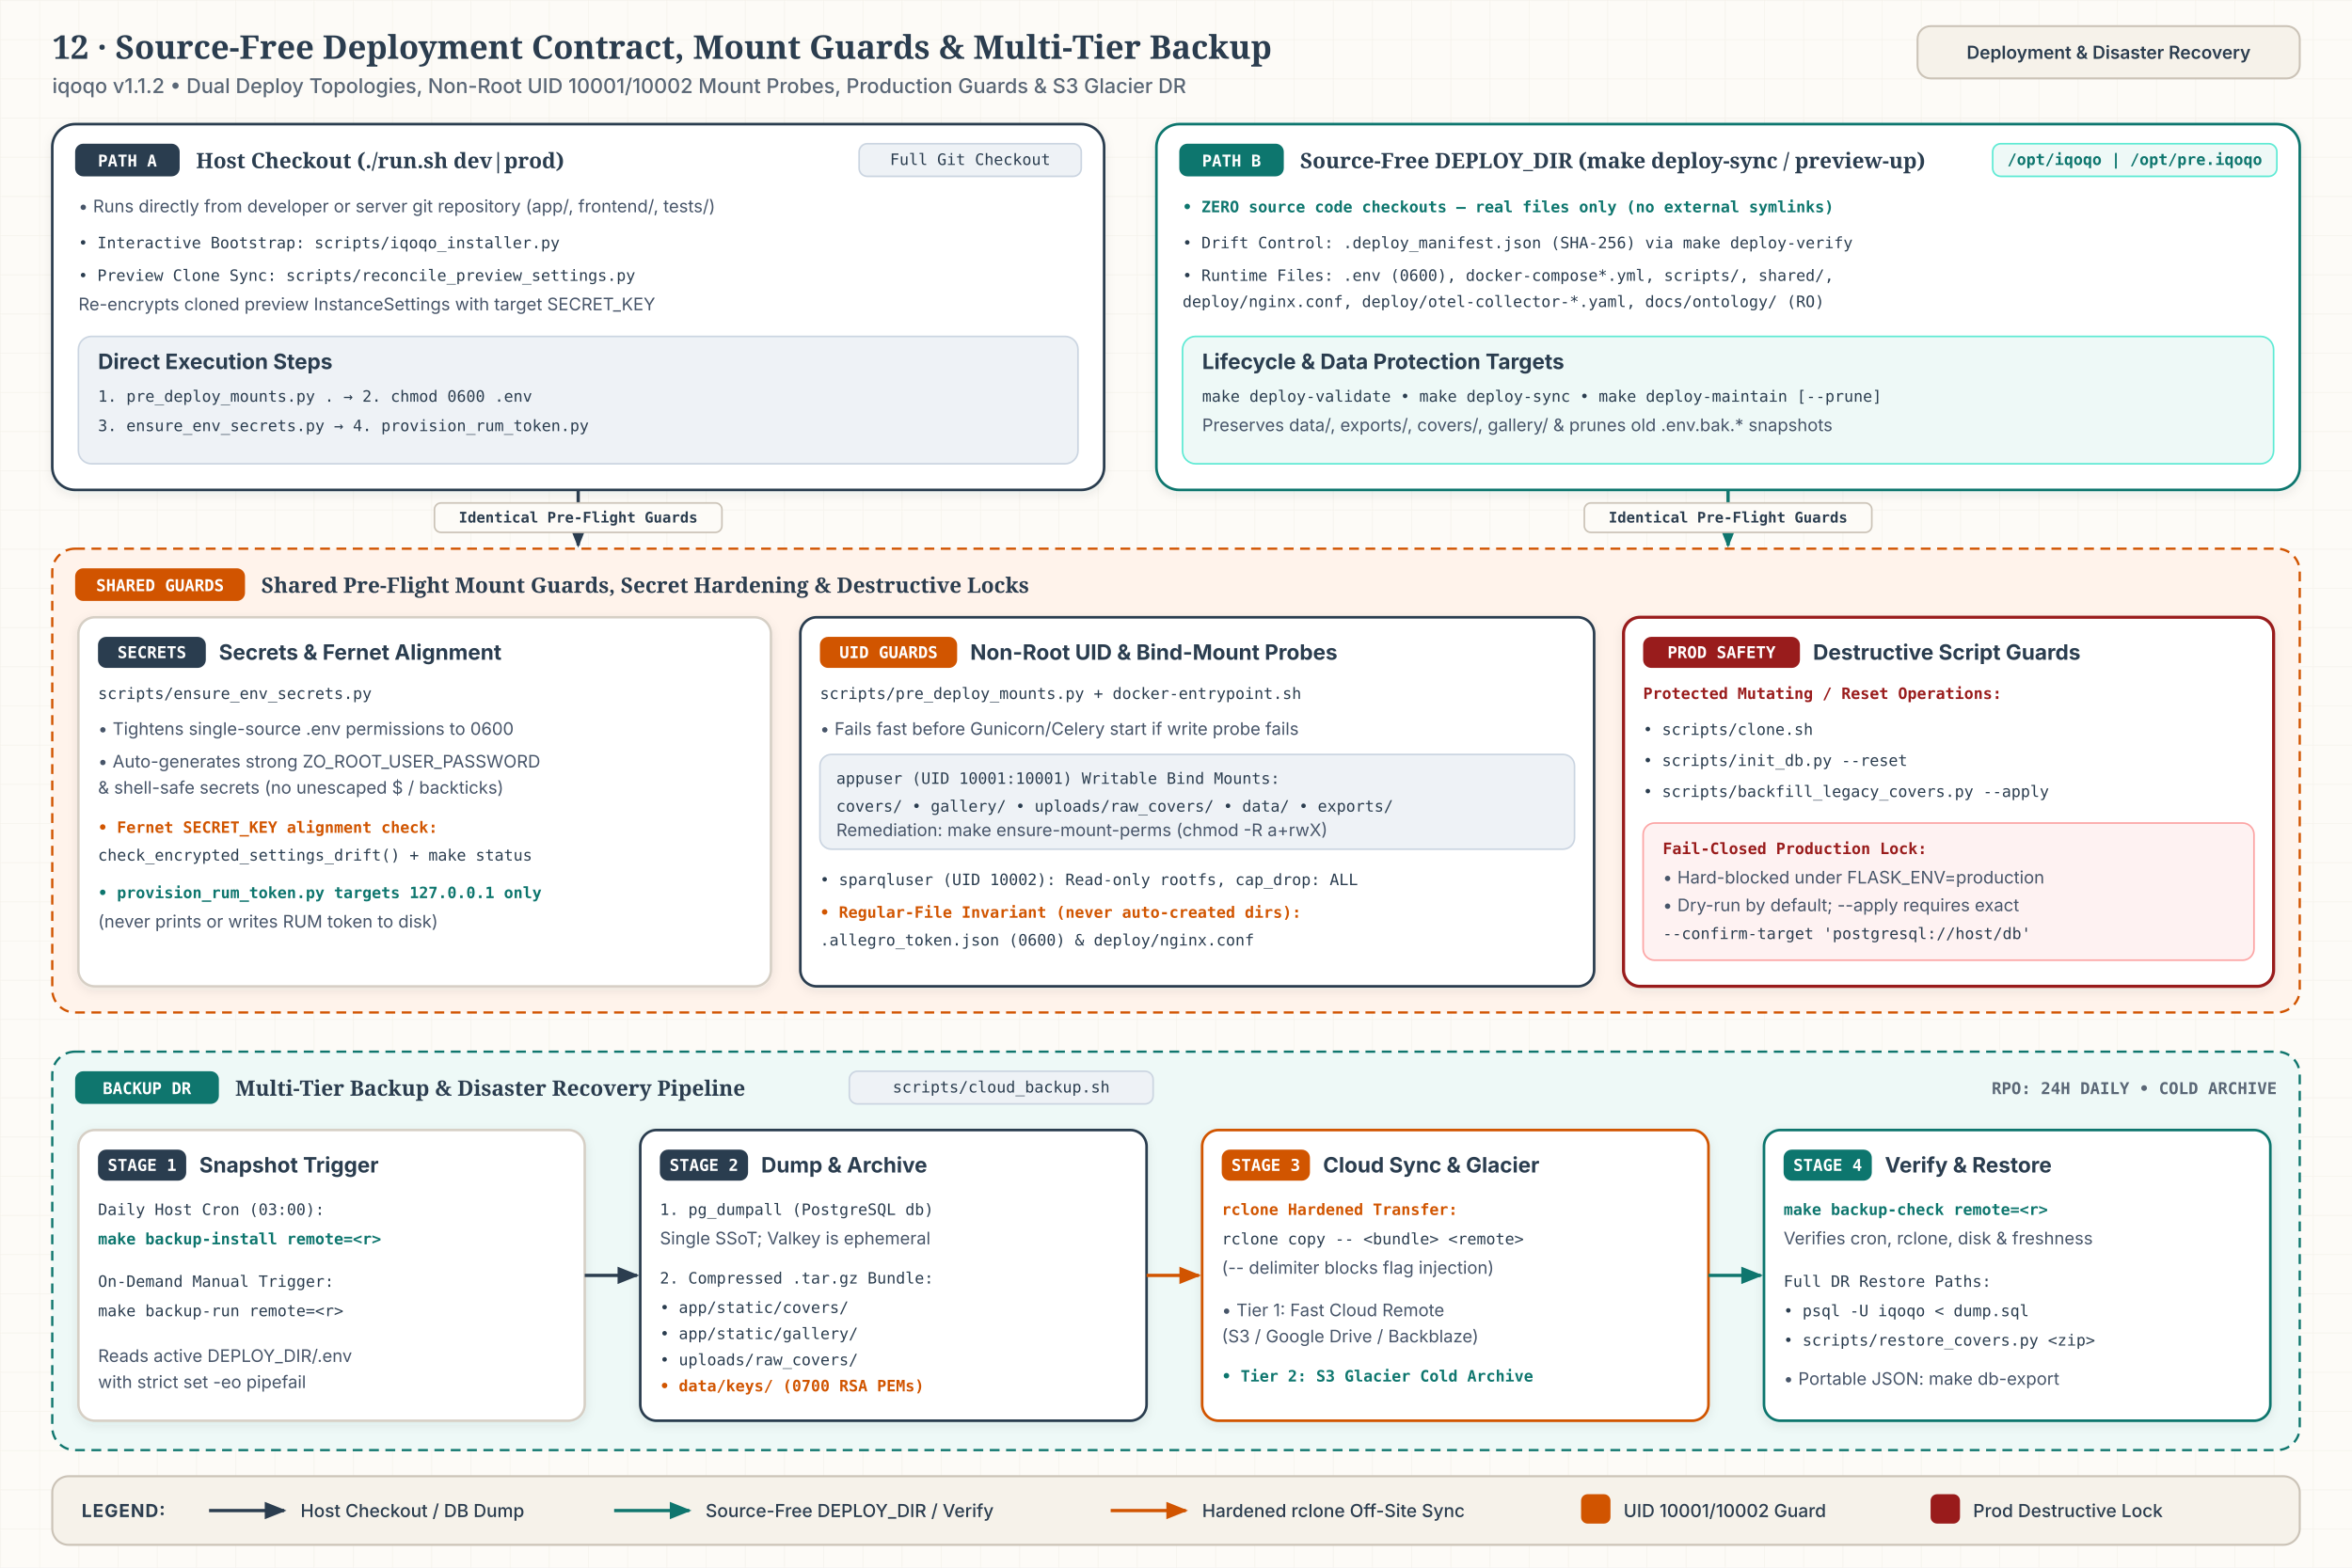
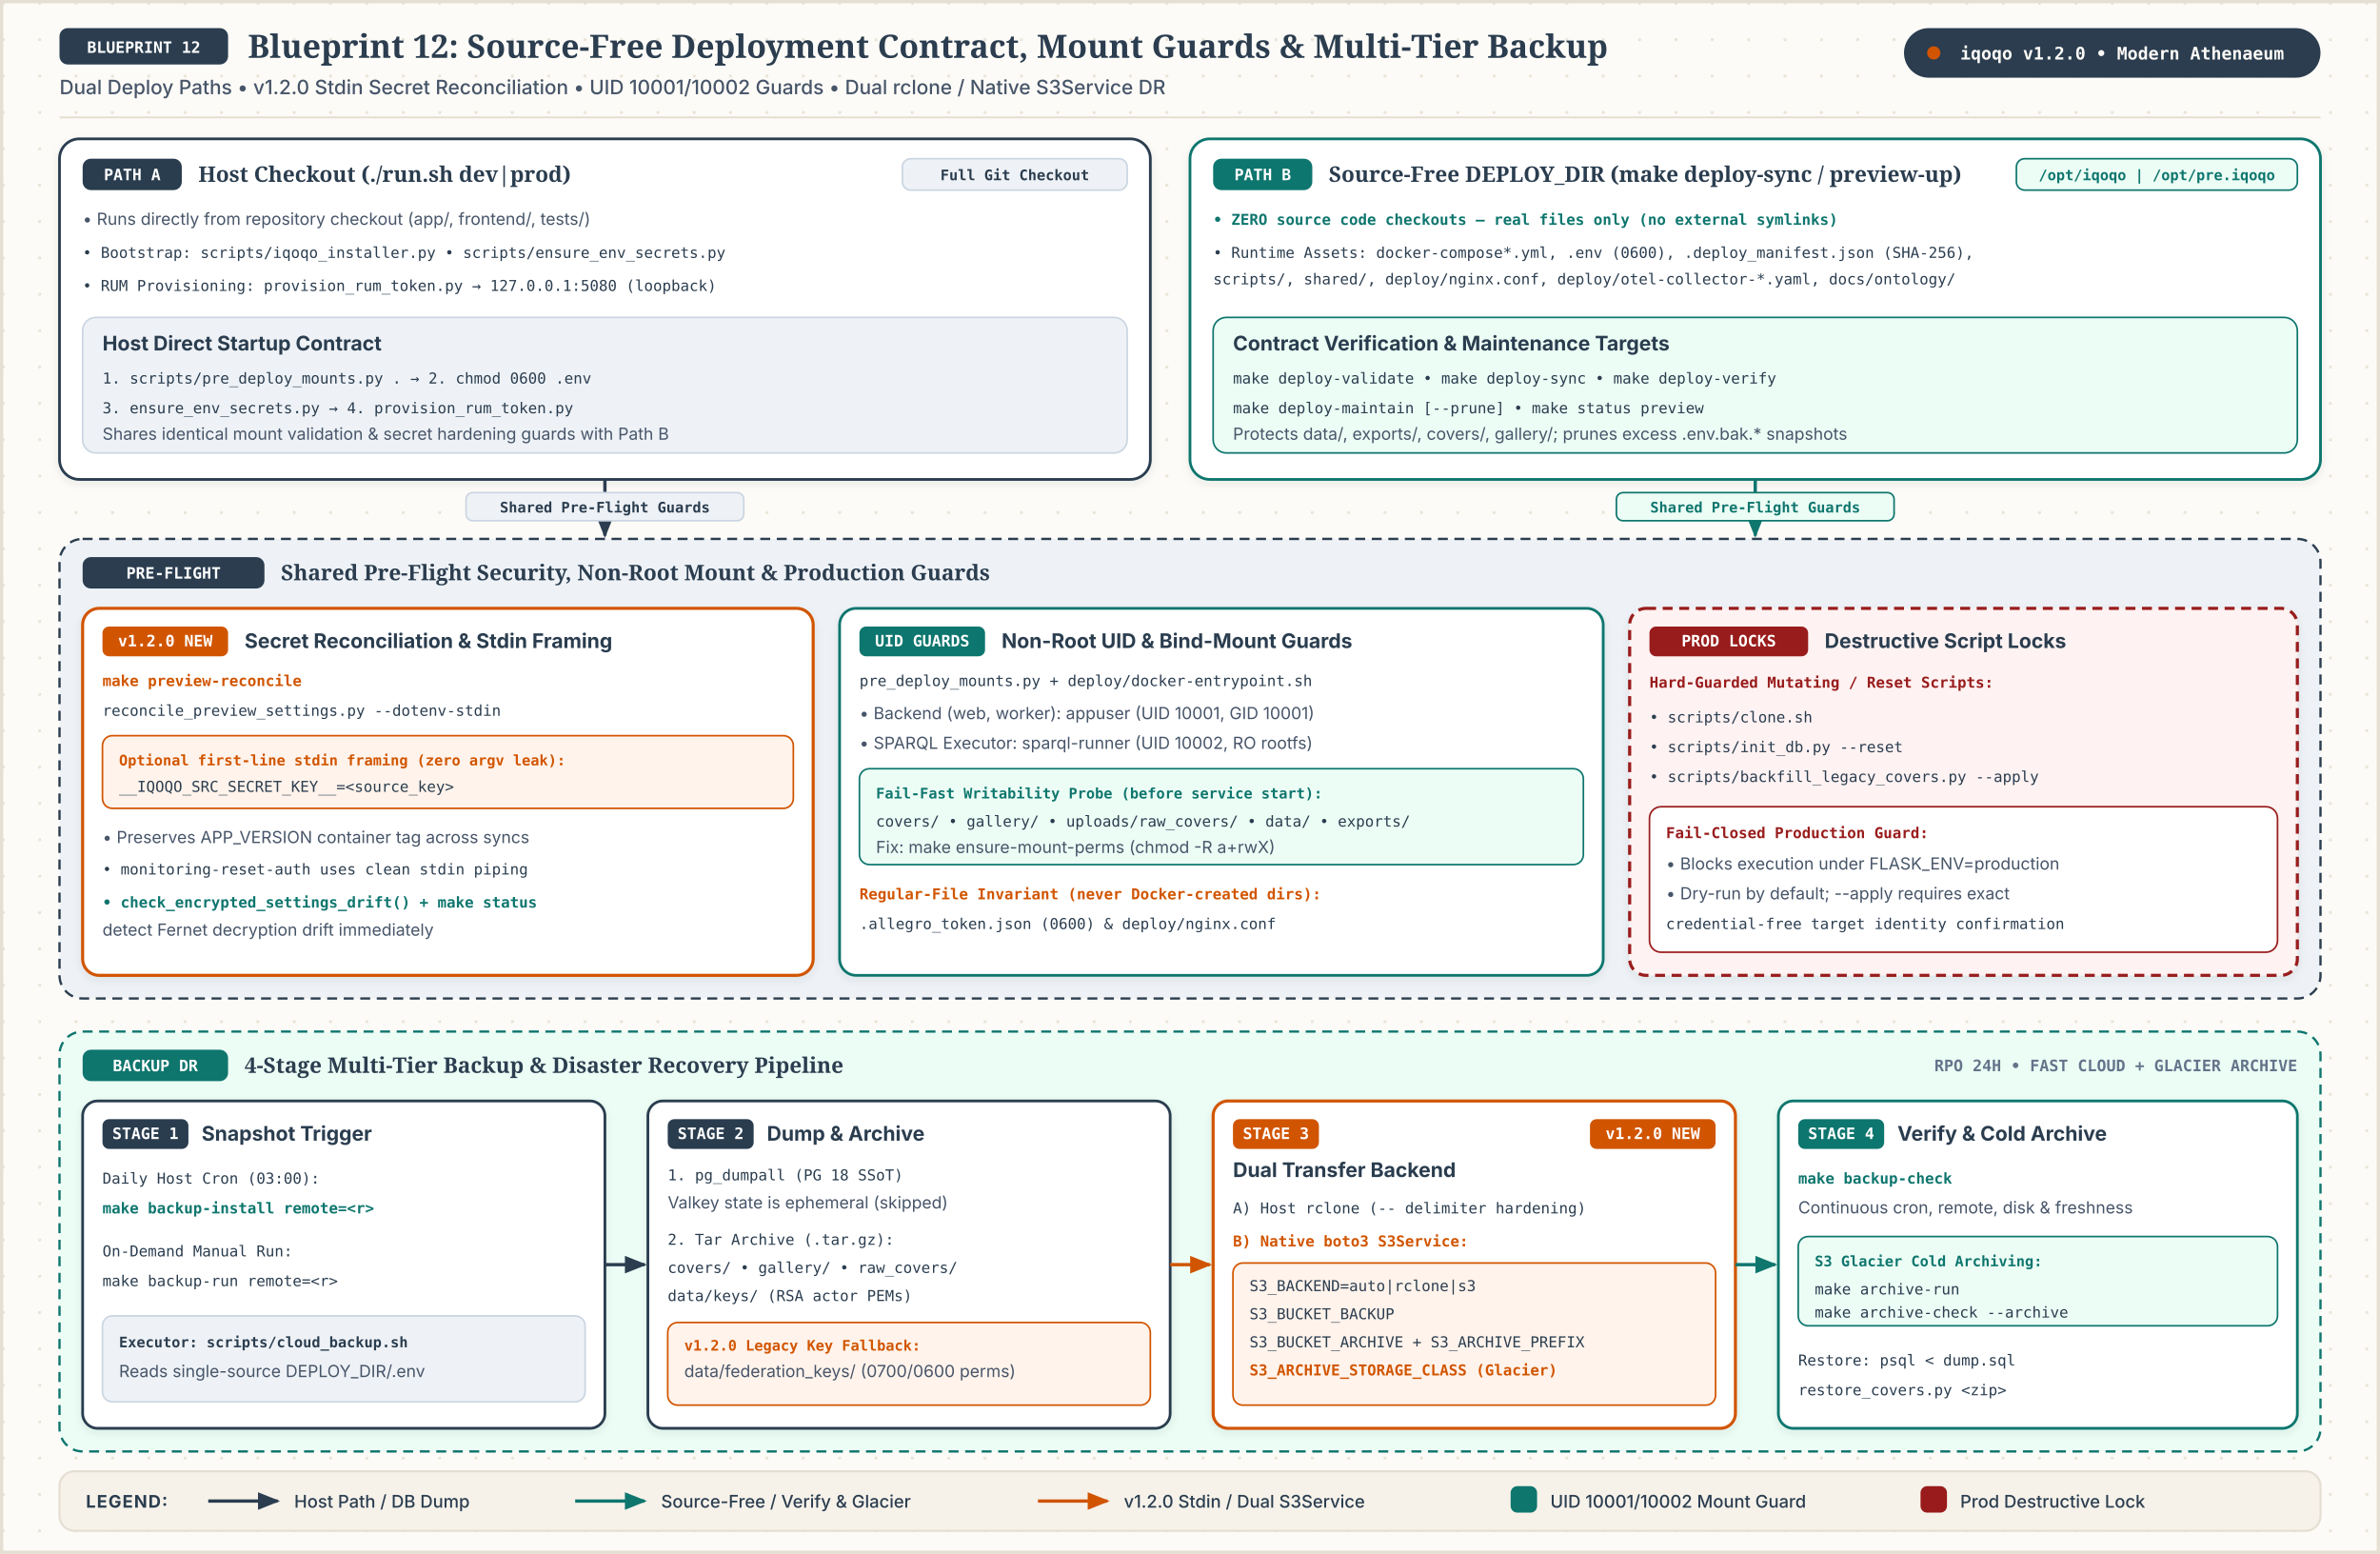
- <svg xmlns="http://www.w3.org/2000/svg" id="svg-bp12" viewBox="0 0 1440 960" width="1440" height="960" role="img" aria-labelledby="bp12-title bp12-desc">
-   <style>
-               .bg { fill: #FDFBF7; }
-               .title { font-family: 'Merriweather', Georgia, serif; font-size: 20px; font-weight: 700; fill: #2B3D4F; }
-               .sub { font-family: 'Inter', system-ui, -apple-system, sans-serif; font-size: 12.5px; font-weight: 500; fill: #5A6776; }
-               .hdr-pill { fill: #F6F2EA; stroke: #CBC3B7; stroke-width: 1.2; }
-               .hdr-pill-txt { font-family: 'Inter', system-ui, -apple-system, sans-serif; font-size: 11px; font-weight: 600; fill: #2B3D4F; }
- 
-               .zone { fill: #F6F2EA; stroke: #CBC3B7; stroke-width: 1.5; stroke-dasharray: 6 4; }
-               .zone-teal { fill: #EEF9F7; stroke: #0F766E; stroke-width: 1.4; stroke-dasharray: 6 4; }
-               .zone-clay { fill: #FFF3EB; stroke: #D15400; stroke-width: 1.4; stroke-dasharray: 6 4; }
-               .zone-title { font-family: 'Merriweather', Georgia, serif; font-size: 13px; font-weight: 700; fill: #2B3D4F; }
-               .zone-meta { font-family: 'JetBrains Mono', ui-monospace, SFMono-Regular, Menlo, monospace; font-size: 10px; font-weight: 600; fill: #5A6776; }
- 
-               .card { fill: #FFFFFF; stroke: #D6CFC5; stroke-width: 1.5; }
-               .card-indigo { fill: #FFFFFF; stroke: #2B3D4F; stroke-width: 1.6; }
-               .card-clay { fill: #FFFFFF; stroke: #D15400; stroke-width: 1.6; }
-               .card-teal { fill: #FFFFFF; stroke: #0F766E; stroke-width: 1.6; }
-               .card-crimson { fill: #FFFFFF; stroke: #991B1B; stroke-width: 1.9; }
-               .card-tint-clay { fill: #FFF3EB; stroke: #E5A073; stroke-width: 1; }
-               .card-tint-teal { fill: #EEF9F7; stroke: #5EEAD4; stroke-width: 1; }
-               .card-tint-indigo { fill: #EEF2F6; stroke: #CBD5E1; stroke-width: 1; }
-               .card-tint-crimson { fill: #FEF2F2; stroke: #FCA5A5; stroke-width: 1; }
- 
-               .badge-indigo { fill: #2B3D4F; }
-               .badge-clay { fill: #D15400; }
-               .badge-teal { fill: #0F766E; }
-               .badge-crimson { fill: #991B1B; }
-               .badge-txt { font-family: 'JetBrains Mono', ui-monospace, SFMono-Regular, Menlo, monospace; font-size: 10px; font-weight: 700; fill: #FFFFFF; }
- 
-               .c-title { font-family: 'Inter', system-ui, -apple-system, sans-serif; font-size: 13px; font-weight: 700; fill: #2B3D4F; }
-               .c-body { font-family: 'Inter', system-ui, -apple-system, sans-serif; font-size: 10.6px; font-weight: 400; fill: #475569; }
-               .c-mono { font-family: 'JetBrains Mono', ui-monospace, SFMono-Regular, Menlo, monospace; font-size: 9.6px; font-weight: 500; fill: #2B3D4F; }
-               .c-clay { font-family: 'JetBrains Mono', ui-monospace, SFMono-Regular, Menlo, monospace; font-size: 9.6px; font-weight: 600; fill: #D15400; }
-               .c-teal { font-family: 'JetBrains Mono', ui-monospace, SFMono-Regular, Menlo, monospace; font-size: 9.6px; font-weight: 600; fill: #0F766E; }
-               .c-crimson { font-family: 'JetBrains Mono', ui-monospace, SFMono-Regular, Menlo, monospace; font-size: 9.6px; font-weight: 600; fill: #991B1B; }
- 
-               .edge-indigo { fill: none; stroke: #2B3D4F; stroke-width: 2; stroke-linejoin: round; }
-               .edge-clay { fill: none; stroke: #D15400; stroke-width: 2; stroke-linejoin: round; }
-               .edge-teal { fill: none; stroke: #0F766E; stroke-width: 2; stroke-linejoin: round; }
-               .mk-indigo { fill: #2B3D4F; }
-               .mk-clay { fill: #D15400; }
-               .mk-teal { fill: #0F766E; }
- 
-               .e-pill { fill: #FDFBF7; stroke: #CBC3B7; stroke-width: 1; }
-               .e-pill-txt { font-family: 'JetBrains Mono', ui-monospace, SFMono-Regular, Menlo, monospace; font-size: 9px; font-weight: 600; fill: #2B3D4F; }
- 
-               .legend-bg { fill: #F6F2EA; stroke: #CBC3B7; stroke-width: 1.25; }
-               .legend-h { font-family: 'Inter', system-ui, -apple-system, sans-serif; font-size: 11px; font-weight: 700; letter-spacing: 0.05em; fill: #2B3D4F; }
-               .legend-t { font-family: 'Inter', system-ui, -apple-system, sans-serif; font-size: 11px; font-weight: 500; fill: #2B3D4F; }
-             </style>
+ <svg xmlns="http://www.w3.org/2000/svg" id="svg-bp12" viewBox="0 0 1440 940" width="1440" height="940" role="img" aria-labelledby="bp12-title bp12-desc">
  <defs>
-     <pattern id="b12-grid" width="24" height="24" patternUnits="userSpaceOnUse">
-       <path d="M 24 0 L 0 0 0 24" fill="none" stroke="#E6DFD5" stroke-width="0.6" opacity="0.45" />
+     <style>
+                 .b12-bg { fill: #FDFBF7; }
+                 .b12-frame { fill: none; stroke: #E5DFD3; stroke-width: 2; }
+                 .b12-title { font-family: Georgia, 'Merriweather', serif; font-size: 19.5px; font-weight: 700; fill: #2B3D4F; }
+                 .b12-sub { font-family: 'Inter', -apple-system, BlinkMacSystemFont, 'Segoe UI', sans-serif; font-size: 12px; font-weight: 500; fill: #475569; }
+                 .b12-pill-ver { fill: #2B3D4F; }
+                 .b12-pill-ver-t { font-family: 'JetBrains Mono', ui-monospace, SFMono-Regular, Menlo, monospace; font-size: 10.5px; font-weight: 600; fill: #FDFBF7; }
+ 
+                 .b12-z-i { fill: #EEF2F6; stroke: #2B3D4F; stroke-width: 1.4; stroke-dasharray: 6 4; }
+                 .b12-z-c { fill: #FFF3EB; stroke: #D15400; stroke-width: 1.4; stroke-dasharray: 6 4; }
+                 .b12-z-t { fill: #ECFDF5; stroke: #0F766E; stroke-width: 1.4; stroke-dasharray: 6 4; }
+                 .b12-z-title { font-family: Georgia, 'Merriweather', serif; font-size: 13px; font-weight: 700; fill: #2B3D4F; }
+                 .b12-z-meta { font-family: 'JetBrains Mono', ui-monospace, SFMono-Regular, Menlo, monospace; font-size: 9.6px; font-weight: 600; fill: #64748B; }
+ 
+                 .b12-card { fill: #FFFFFF; stroke: #CBD5E1; stroke-width: 1.3; }
+                 .b12-card-i { fill: #FFFFFF; stroke: #2B3D4F; stroke-width: 1.65; }
+                 .b12-card-c { fill: #FFFFFF; stroke: #D15400; stroke-width: 1.85; }
+                 .b12-card-t { fill: #FFFFFF; stroke: #0F766E; stroke-width: 1.65; }
+                 .b12-card-r { fill: #FEF2F2; stroke: #991B1B; stroke-width: 1.9; stroke-dasharray: 6 4; }
+ 
+                 .b12-b-i { fill: #2B3D4F; }
+                 .b12-b-c { fill: #D15400; }
+                 .b12-b-t { fill: #0F766E; }
+                 .b12-b-r { fill: #991B1B; }
+                 .b12-b-txt { font-family: 'JetBrains Mono', ui-monospace, SFMono-Regular, Menlo, monospace; font-size: 9.5px; font-weight: 700; fill: #FFFFFF; }
+ 
+                 .b12-ct { font-family: 'Inter', -apple-system, BlinkMacSystemFont, 'Segoe UI', sans-serif; font-size: 12.2px; font-weight: 700; fill: #2B3D4F; }
+                 .b12-cb { font-family: 'Inter', -apple-system, BlinkMacSystemFont, 'Segoe UI', sans-serif; font-size: 10.1px; font-weight: 400; fill: #475569; }
+                 .b12-cm { font-family: 'JetBrains Mono', ui-monospace, SFMono-Regular, Menlo, monospace; font-size: 9.1px; font-weight: 500; fill: #2B3D4F; }
+                 .b12-cc { font-family: 'JetBrains Mono', ui-monospace, SFMono-Regular, Menlo, monospace; font-size: 9.1px; font-weight: 700; fill: #D15400; }
+                 .b12-cl { font-family: 'JetBrains Mono', ui-monospace, SFMono-Regular, Menlo, monospace; font-size: 9.1px; font-weight: 700; fill: #0F766E; }
+                 .b12-cr { font-family: 'JetBrains Mono', ui-monospace, SFMono-Regular, Menlo, monospace; font-size: 9.1px; font-weight: 700; fill: #991B1B; }
+ 
+                 .b12-p-i { fill: #EEF2F6; stroke: #CBD5E1; stroke-width: 1; }
+                 .b12-p-c { fill: #FFF3EB; stroke: #D15400; stroke-width: 1; }
+                 .b12-p-t { fill: #ECFDF5; stroke: #0F766E; stroke-width: 1; }
+                 .b12-p-r { fill: #FFFFFF; stroke: #991B1B; stroke-width: 1; }
+                 .b12-pt-i { font-family: 'JetBrains Mono', ui-monospace, SFMono-Regular, Menlo, monospace; font-size: 8.8px; font-weight: 600; fill: #2B3D4F; }
+                 .b12-pt-c { font-family: 'JetBrains Mono', ui-monospace, SFMono-Regular, Menlo, monospace; font-size: 8.8px; font-weight: 700; fill: #D15400; }
+                 .b12-pt-t { font-family: 'JetBrains Mono', ui-monospace, SFMono-Regular, Menlo, monospace; font-size: 8.8px; font-weight: 700; fill: #0F766E; }
+ 
+                 .b12-ei { fill: none; stroke: #2B3D4F; stroke-width: 2; stroke-linejoin: round; }
+                 .b12-ec { fill: none; stroke: #D15400; stroke-width: 2; stroke-linejoin: round; }
+                 .b12-et { fill: none; stroke: #0F766E; stroke-width: 2; stroke-linejoin: round; }
+ 
+                 .b12-leg { fill: #F6F2EA; stroke: #E5DFD3; stroke-width: 1.3; }
+                 .b12-leg-h { font-family: 'Inter', -apple-system, BlinkMacSystemFont, 'Segoe UI', sans-serif; font-size: 10.5px; font-weight: 700; letter-spacing: 0.06em; fill: #2B3D4F; }
+                 .b12-leg-t { font-family: 'Inter', -apple-system, BlinkMacSystemFont, 'Segoe UI', sans-serif; font-size: 10.6px; font-weight: 500; fill: #2B3D4F; }
+               </style>
+     <pattern id="b12-dots" width="22" height="22" patternUnits="userSpaceOnUse">
+       <circle cx="2" cy="2" r="0.9" fill="#E5DFD3" />
    </pattern>
-     <filter id="b12-shadow" x="-6%" y="-6%" width="112%" height="118%">
-       <feDropShadow dx="0" dy="2" stdDeviation="3" flood-color="#2B3D4F" flood-opacity="0.08" />
+     <filter id="b12-sh" x="-6%" y="-6%" width="112%" height="118%">
+       <feDropShadow dx="0" dy="2" stdDeviation="2.5" flood-color="#2B3D4F" flood-opacity="0.08" />
    </filter>
-     <marker id="b12-mk-indigo" viewBox="0 0 10 10" refX="8.5" refY="5" markerWidth="7" markerHeight="7" orient="auto-start-reverse">
-       <path d="M 0 1.2 L 9.5 5 L 0 8.8 z" class="mk-indigo" />
+     <marker id="b12-mki" viewBox="0 0 10 10" refX="8.5" refY="5" markerWidth="7" markerHeight="7" orient="auto-start-reverse">
+       <path d="M 0 1.2 L 9.5 5 L 0 8.8 z" fill="#2B3D4F" />
    </marker>
-     <marker id="b12-mk-clay" viewBox="0 0 10 10" refX="8.5" refY="5" markerWidth="7" markerHeight="7" orient="auto-start-reverse">
-       <path d="M 0 1.2 L 9.5 5 L 0 8.8 z" class="mk-clay" />
+     <marker id="b12-mkc" viewBox="0 0 10 10" refX="8.5" refY="5" markerWidth="7" markerHeight="7" orient="auto-start-reverse">
+       <path d="M 0 1.2 L 9.5 5 L 0 8.8 z" fill="#D15400" />
    </marker>
-     <marker id="b12-mk-teal" viewBox="0 0 10 10" refX="8.5" refY="5" markerWidth="7" markerHeight="7" orient="auto-start-reverse">
-       <path d="M 0 1.2 L 9.5 5 L 0 8.8 z" class="mk-teal" />
+     <marker id="b12-mkt" viewBox="0 0 10 10" refX="8.5" refY="5" markerWidth="7" markerHeight="7" orient="auto-start-reverse">
+       <path d="M 0 1.2 L 9.5 5 L 0 8.8 z" fill="#0F766E" />
    </marker>
  </defs>
-   <rect x="0" y="0" width="1440" height="960" class="bg" />
-   <rect x="0" y="0" width="1440" height="960" fill="url(#b12-grid)" />
-   <text x="32" y="36" class="title">12 · Source-Free Deployment Contract, Mount Guards &amp; Multi-Tier Backup</text>
-   <text x="32" y="57" class="sub">iqoqo v1.1.2  •  Dual Deploy Topologies, Non-Root UID 10001/10002 Mount Probes, Production Guards &amp; S3 Glacier DR</text>
-   <rect x="1174" y="16" width="234" height="32" rx="8" class="hdr-pill" />
-   <text x="1291" y="36" text-anchor="middle" class="hdr-pill-txt">Deployment &amp; Disaster Recovery</text>
-   <g filter="url(#b12-shadow)">
-     <rect x="32" y="76" width="644" height="224" rx="14" class="card-indigo" />
-     <rect x="46" y="88" width="64" height="20" rx="5" class="badge-indigo" />
-     <text x="78" y="102" text-anchor="middle" class="badge-txt">PATH A</text>
-     <text x="120" y="103" class="zone-title">Host Checkout (./run.sh dev|prod)</text>
-     <rect x="526" y="88" width="136" height="20" rx="5" class="card-tint-indigo" />
-     <text x="594" y="101" text-anchor="middle" class="c-mono">Full Git Checkout</text>
-     <text x="48" y="130" class="c-body">• Runs directly from developer or server git repository (app/, frontend/, tests/)</text>
-     <text x="48" y="152" class="c-mono">• Interactive Bootstrap: scripts/iqoqo_installer.py</text>
-     <text x="48" y="172" class="c-mono">• Preview Clone Sync: scripts/reconcile_preview_settings.py</text>
-     <text x="48" y="190" class="c-body">  Re-encrypts cloned preview InstanceSettings with target SECRET_KEY</text>
-     <rect x="48" y="206" width="612" height="78" rx="8" class="card-tint-indigo" />
-     <text x="60" y="226" class="c-title">Direct Execution Steps</text>
-     <text x="60" y="246" class="c-mono">1. pre_deploy_mounts.py .  →  2. chmod 0600 .env</text>
-     <text x="60" y="264" class="c-mono">3. ensure_env_secrets.py   →  4. provision_rum_token.py</text>
-   </g>
-   <g filter="url(#b12-shadow)">
-     <rect x="708" y="76" width="700" height="224" rx="14" class="card-teal" />
-     <rect x="722" y="88" width="64" height="20" rx="5" class="badge-teal" />
-     <text x="754" y="102" text-anchor="middle" class="badge-txt">PATH B</text>
-     <text x="796" y="103" class="zone-title">Source-Free DEPLOY_DIR (make deploy-sync / preview-up)</text>
-     <rect x="1220" y="88" width="174" height="20" rx="5" class="card-tint-teal" />
-     <text x="1307" y="101" text-anchor="middle" class="c-teal">/opt/iqoqo | /opt/pre.iqoqo</text>
-     <text x="724" y="130" class="c-teal">• ZERO source code checkouts — real files only (no external symlinks)</text>
-     <text x="724" y="152" class="c-mono">• Drift Control: .deploy_manifest.json (SHA-256) via make deploy-verify</text>
-     <text x="724" y="172" class="c-mono">• Runtime Files: .env (0600), docker-compose*.yml, scripts/, shared/,</text>
-     <text x="724" y="188" class="c-mono">  deploy/nginx.conf, deploy/otel-collector-*.yaml, docs/ontology/ (RO)</text>
-     <rect x="724" y="206" width="668" height="78" rx="8" class="card-tint-teal" />
-     <text x="736" y="226" class="c-title">Lifecycle &amp; Data Protection Targets</text>
-     <text x="736" y="246" class="c-mono">make deploy-validate  •  make deploy-sync  •  make deploy-maintain [--prune]</text>
-     <text x="736" y="264" class="c-body">Preserves data/, exports/, covers/, gallery/ &amp; prunes old .env.bak.* snapshots</text>
-   </g>
-   <path d="M 354 300 L 354 334" class="edge-indigo" marker-end="url(#b12-mk-indigo)" />
-   <path d="M 1058 300 L 1058 334" class="edge-teal" marker-end="url(#b12-mk-teal)" />
-   <rect x="266" y="308" width="176" height="18" rx="4" class="e-pill" />
-   <text x="354" y="320" text-anchor="middle" class="e-pill-txt">Identical Pre-Flight Guards</text>
-   <rect x="970" y="308" width="176" height="18" rx="4" class="e-pill" />
-   <text x="1058" y="320" text-anchor="middle" class="e-pill-txt">Identical Pre-Flight Guards</text>
-   <rect x="32" y="336" width="1376" height="284" rx="14" class="zone-clay" />
-   <rect x="46" y="348" width="104" height="20" rx="5" class="badge-clay" />
-   <text x="98" y="362" text-anchor="middle" class="badge-txt">SHARED GUARDS</text>
-   <text x="160" y="363" class="zone-title">Shared Pre-Flight Mount Guards, Secret Hardening &amp; Destructive Locks</text>
-   <g filter="url(#b12-shadow)">
-     <rect x="48" y="378" width="424" height="226" rx="10" class="card" />
-     <rect x="60" y="390" width="66" height="19" rx="5" class="badge-indigo" />
-     <text x="93" y="403" text-anchor="middle" class="badge-txt">SECRETS</text>
-     <text x="134" y="404" class="c-title">Secrets &amp; Fernet Alignment</text>
-     <text x="60" y="428" class="c-mono">scripts/ensure_env_secrets.py</text>
-     <text x="60" y="450" class="c-body">• Tightens single-source .env permissions to 0600</text>
-     <text x="60" y="470" class="c-body">• Auto-generates strong ZO_ROOT_USER_PASSWORD</text>
-     <text x="60" y="486" class="c-body">  &amp; shell-safe secrets (no unescaped $ / backticks)</text>
-     <text x="60" y="510" class="c-clay">• Fernet SECRET_KEY alignment check:</text>
-     <text x="60" y="527" class="c-mono">  check_encrypted_settings_drift() + make status</text>
-     <text x="60" y="550" class="c-teal">• provision_rum_token.py targets 127.0.0.1 only</text>
-     <text x="60" y="568" class="c-body">  (never prints or writes RUM token to disk)</text>
-   </g>
-   <g filter="url(#b12-shadow)">
-     <rect x="490" y="378" width="486" height="226" rx="10" class="card-indigo" />
-     <rect x="502" y="390" width="84" height="19" rx="5" class="badge-clay" />
-     <text x="544" y="403" text-anchor="middle" class="badge-txt">UID GUARDS</text>
-     <text x="594" y="404" class="c-title">Non-Root UID &amp; Bind-Mount Probes</text>
-     <text x="502" y="428" class="c-mono">scripts/pre_deploy_mounts.py  +  docker-entrypoint.sh</text>
-     <text x="502" y="450" class="c-body">• Fails fast before Gunicorn/Celery start if write probe fails</text>
-     <rect x="502" y="462" width="462" height="58" rx="7" class="card-tint-indigo" />
-     <text x="512" y="480" class="c-mono">appuser (UID 10001:10001) Writable Bind Mounts:</text>
-     <text x="512" y="497" class="c-mono">covers/ • gallery/ • uploads/raw_covers/ • data/ • exports/</text>
-     <text x="512" y="512" class="c-body">Remediation: make ensure-mount-perms (chmod -R a+rwX)</text>
-     <text x="502" y="542" class="c-mono">• sparqluser (UID 10002): Read-only rootfs, cap_drop: ALL</text>
-     <text x="502" y="562" class="c-clay">• Regular-File Invariant (never auto-created dirs):</text>
-     <text x="502" y="579" class="c-mono">  .allegro_token.json (0600)  &amp;  deploy/nginx.conf</text>
-   </g>
-   <g filter="url(#b12-shadow)">
-     <rect x="994" y="378" width="398" height="226" rx="10" class="card-crimson" />
-     <rect x="1006" y="390" width="96" height="19" rx="5" class="badge-crimson" />
-     <text x="1054" y="403" text-anchor="middle" class="badge-txt">PROD SAFETY</text>
-     <text x="1110" y="404" class="c-title">Destructive Script Guards</text>
-     <text x="1006" y="428" class="c-crimson">Protected Mutating / Reset Operations:</text>
-     <text x="1006" y="450" class="c-mono">• scripts/clone.sh</text>
-     <text x="1006" y="469" class="c-mono">• scripts/init_db.py --reset</text>
-     <text x="1006" y="488" class="c-mono">• scripts/backfill_legacy_covers.py --apply</text>
-     <rect x="1006" y="504" width="374" height="84" rx="7" class="card-tint-crimson" />
-     <text x="1018" y="523" class="c-crimson">Fail-Closed Production Lock:</text>
-     <text x="1018" y="541" class="c-body">• Hard-blocked under FLASK_ENV=production</text>
-     <text x="1018" y="558" class="c-body">• Dry-run by default; --apply requires exact</text>
-     <text x="1018" y="575" class="c-mono">  --confirm-target 'postgresql://host/db'</text>
-   </g>
-   <rect x="32" y="644" width="1376" height="244" rx="14" class="zone-teal" />
-   <rect x="46" y="656" width="88" height="20" rx="5" class="badge-teal" />
-   <text x="90" y="670" text-anchor="middle" class="badge-txt">BACKUP DR</text>
-   <text x="144" y="671" class="zone-title">Multi-Tier Backup &amp; Disaster Recovery Pipeline</text>
-   <rect x="520" y="656" width="186" height="20" rx="5" class="card-tint-indigo" />
-   <text x="613" y="669" text-anchor="middle" class="c-mono">scripts/cloud_backup.sh</text>
-   <text x="1394" y="670" text-anchor="end" class="zone-meta">RPO: 24H DAILY • COLD ARCHIVE</text>
-   <g filter="url(#b12-shadow)">
-     <rect x="48" y="692" width="310" height="178" rx="10" class="card" />
-     <rect x="60" y="704" width="54" height="19" rx="5" class="badge-indigo" />
-     <text x="87" y="717" text-anchor="middle" class="badge-txt">STAGE 1</text>
-     <text x="122" y="718" class="c-title">Snapshot Trigger</text>
-     <text x="60" y="744" class="c-mono">Daily Host Cron (03:00):</text>
-     <text x="60" y="762" class="c-teal">make backup-install remote=&lt;r&gt;</text>
-     <text x="60" y="788" class="c-mono">On-Demand Manual Trigger:</text>
-     <text x="60" y="806" class="c-mono">make backup-run remote=&lt;r&gt;</text>
-     <text x="60" y="834" class="c-body">Reads active DEPLOY_DIR/.env</text>
-     <text x="60" y="850" class="c-body">with strict set -eo pipefail</text>
-   </g>
-   <g filter="url(#b12-shadow)">
-     <rect x="392" y="692" width="310" height="178" rx="10" class="card-indigo" />
-     <rect x="404" y="704" width="54" height="19" rx="5" class="badge-indigo" />
-     <text x="431" y="717" text-anchor="middle" class="badge-txt">STAGE 2</text>
-     <text x="466" y="718" class="c-title">Dump &amp; Archive</text>
-     <text x="404" y="744" class="c-mono">1. pg_dumpall (PostgreSQL db)</text>
-     <text x="404" y="762" class="c-body">   Single SSoT; Valkey is ephemeral</text>
-     <text x="404" y="786" class="c-mono">2. Compressed .tar.gz Bundle:</text>
-     <text x="404" y="804" class="c-mono">   • app/static/covers/</text>
-     <text x="404" y="820" class="c-mono">   • app/static/gallery/</text>
-     <text x="404" y="836" class="c-mono">   • uploads/raw_covers/</text>
-     <text x="404" y="852" class="c-clay">   • data/keys/ (0700 RSA PEMs)</text>
-   </g>
-   <g filter="url(#b12-shadow)">
-     <rect x="736" y="692" width="310" height="178" rx="10" class="card-clay" />
-     <rect x="748" y="704" width="54" height="19" rx="5" class="badge-clay" />
-     <text x="775" y="717" text-anchor="middle" class="badge-txt">STAGE 3</text>
-     <text x="810" y="718" class="c-title">Cloud Sync &amp; Glacier</text>
-     <text x="748" y="744" class="c-clay">rclone Hardened Transfer:</text>
-     <text x="748" y="762" class="c-mono">rclone copy -- &lt;bundle&gt; &lt;remote&gt;</text>
-     <text x="748" y="780" class="c-body">(-- delimiter blocks flag injection)</text>
-     <text x="748" y="806" class="c-body">• Tier 1: Fast Cloud Remote</text>
-     <text x="748" y="822" class="c-body">  (S3 / Google Drive / Backblaze)</text>
-     <text x="748" y="846" class="c-teal">• Tier 2: S3 Glacier Cold Archive</text>
-   </g>
-   <g filter="url(#b12-shadow)">
-     <rect x="1080" y="692" width="310" height="178" rx="10" class="card-teal" />
-     <rect x="1092" y="704" width="54" height="19" rx="5" class="badge-teal" />
-     <text x="1119" y="717" text-anchor="middle" class="badge-txt">STAGE 4</text>
-     <text x="1154" y="718" class="c-title">Verify &amp; Restore</text>
-     <text x="1092" y="744" class="c-teal">make backup-check remote=&lt;r&gt;</text>
-     <text x="1092" y="762" class="c-body">Verifies cron, rclone, disk &amp; freshness</text>
-     <text x="1092" y="788" class="c-mono">Full DR Restore Paths:</text>
-     <text x="1092" y="806" class="c-mono">• psql -U iqoqo &lt; dump.sql</text>
-     <text x="1092" y="824" class="c-mono">• scripts/restore_covers.py &lt;zip&gt;</text>
-     <text x="1092" y="848" class="c-body">• Portable JSON: make db-export</text>
-   </g>
-   <path d="M 358 781 L 390 781" class="edge-indigo" marker-end="url(#b12-mk-indigo)" />
-   <path d="M 702 781 L 734 781" class="edge-clay" marker-end="url(#b12-mk-clay)" />
-   <path d="M 1046 781 L 1078 781" class="edge-teal" marker-end="url(#b12-mk-teal)" />
-   <rect x="32" y="904" width="1376" height="42" rx="10" class="legend-bg" />
-   <text x="50" y="929" class="legend-h">LEGEND:</text>
-   <line x1="128" y1="925" x2="174" y2="925" class="edge-indigo" marker-end="url(#b12-mk-indigo)" />
-   <text x="184" y="929" class="legend-t">Host Checkout / DB Dump</text>
-   <line x1="376" y1="925" x2="422" y2="925" class="edge-teal" marker-end="url(#b12-mk-teal)" />
-   <text x="432" y="929" class="legend-t">Source-Free DEPLOY_DIR / Verify</text>
-   <line x1="680" y1="925" x2="726" y2="925" class="edge-clay" marker-end="url(#b12-mk-clay)" />
-   <text x="736" y="929" class="legend-t">Hardened rclone Off-Site Sync</text>
-   <rect x="968" y="915" width="18" height="18" rx="4" class="badge-clay" />
-   <text x="994" y="929" class="legend-t">UID 10001/10002 Guard</text>
-   <rect x="1182" y="915" width="18" height="18" rx="4" class="badge-crimson" />
-   <text x="1208" y="929" class="legend-t">Prod Destructive Lock</text>
+   <rect x="0" y="0" width="1440" height="940" class="b12-bg" />
+   <rect x="0" y="0" width="1440" height="940" fill="url(#b12-dots)" />
+   <rect x="1" y="1" width="1438" height="938" class="b12-frame" />
+   <rect x="36" y="17" width="102" height="22" rx="5" class="b12-b-i" />
+   <text x="87" y="32" text-anchor="middle" class="b12-b-txt">BLUEPRINT 12</text>
+   <text x="150" y="35" class="b12-title">Blueprint 12: Source-Free Deployment Contract, Mount Guards &amp; Multi-Tier Backup</text>
+   <text x="36" y="57" class="b12-sub">Dual Deploy Paths • v1.2.0 Stdin Secret Reconciliation • UID 10001/10002 Guards • Dual rclone / Native S3Service DR</text>
+   <rect x="1152" y="17" width="252" height="30" rx="15" class="b12-pill-ver" />
+   <circle cx="1170" cy="32" r="4" fill="#D15400" />
+   <text x="1284" y="36" text-anchor="middle" class="b12-pill-ver-t">iqoqo v1.2.0 • Modern Athenaeum</text>
+   <line x1="36" y1="71" x2="1404" y2="71" stroke="#E5DFD3" stroke-width="1.2" />
+   <g filter="url(#b12-sh)">
+     <rect x="36" y="84" width="660" height="206" rx="12" class="b12-card-i" />
+     <rect x="50" y="96" width="60" height="19" rx="5" class="b12-b-i" />
+     <text x="80" y="109" text-anchor="middle" class="b12-b-txt">PATH A</text>
+     <text x="120" y="110" class="b12-z-title">Host Checkout (./run.sh dev|prod)</text>
+     <rect x="546" y="96" width="136" height="19" rx="5" class="b12-p-i" />
+     <text x="614" y="109" text-anchor="middle" class="b12-pt-i">Full Git Checkout</text>
+     <text x="50" y="136" class="b12-cb">• Runs directly from repository checkout (app/, frontend/, tests/)</text>
+     <text x="50" y="156" class="b12-cm">• Bootstrap: scripts/iqoqo_installer.py  •  scripts/ensure_env_secrets.py</text>
+     <text x="50" y="176" class="b12-cm">• RUM Provisioning: provision_rum_token.py → 127.0.0.1:5080 (loopback)</text>
+     <rect x="50" y="192" width="632" height="82" rx="8" class="b12-p-i" />
+     <text x="62" y="212" class="b12-ct">Host Direct Startup Contract</text>
+     <text x="62" y="232" class="b12-cm">1. scripts/pre_deploy_mounts.py .   →  2. chmod 0600 .env</text>
+     <text x="62" y="250" class="b12-cm">3. ensure_env_secrets.py            →  4. provision_rum_token.py</text>
+     <text x="62" y="266" class="b12-cb">Shares identical mount validation &amp; secret hardening guards with Path B</text>
+   </g>
+   <g filter="url(#b12-sh)">
+     <rect x="720" y="84" width="684" height="206" rx="12" class="b12-card-t" />
+     <rect x="734" y="96" width="60" height="19" rx="5" class="b12-b-t" />
+     <text x="764" y="109" text-anchor="middle" class="b12-b-txt">PATH B</text>
+     <text x="804" y="110" class="b12-z-title">Source-Free DEPLOY_DIR (make deploy-sync / preview-up)</text>
+     <rect x="1220" y="96" width="170" height="19" rx="5" class="b12-p-t" />
+     <text x="1305" y="109" text-anchor="middle" class="b12-pt-t">/opt/iqoqo | /opt/pre.iqoqo</text>
+     <text x="734" y="136" class="b12-cl">• ZERO source code checkouts — real files only (no external symlinks)</text>
+     <text x="734" y="156" class="b12-cm">• Runtime Assets: docker-compose*.yml, .env (0600), .deploy_manifest.json (SHA-256),</text>
+     <text x="734" y="172" class="b12-cm">  scripts/, shared/, deploy/nginx.conf, deploy/otel-collector-*.yaml, docs/ontology/</text>
+     <rect x="734" y="192" width="656" height="82" rx="8" class="b12-p-t" />
+     <text x="746" y="212" class="b12-ct">Contract Verification &amp; Maintenance Targets</text>
+     <text x="746" y="232" class="b12-cm">make deploy-validate  •  make deploy-sync  •  make deploy-verify</text>
+     <text x="746" y="250" class="b12-cm">make deploy-maintain [--prune]  •  make status preview</text>
+     <text x="746" y="266" class="b12-cb">Protects data/, exports/, covers/, gallery/; prunes excess .env.bak.* snapshots</text>
+   </g>
+   <path d="M 366 290 L 366 324" class="b12-ei" marker-end="url(#b12-mki)" />
+   <path d="M 1062 290 L 1062 324" class="b12-et" marker-end="url(#b12-mkt)" />
+   <rect x="282" y="298" width="168" height="17" rx="4" class="b12-p-i" />
+   <text x="366" y="310" text-anchor="middle" class="b12-pt-i">Shared Pre-Flight Guards</text>
+   <rect x="978" y="298" width="168" height="17" rx="4" class="b12-p-t" />
+   <text x="1062" y="310" text-anchor="middle" class="b12-pt-t">Shared Pre-Flight Guards</text>
+   <rect x="36" y="326" width="1368" height="278" rx="14" class="b12-z-i" />
+   <rect x="50" y="337" width="110" height="19" rx="5" class="b12-b-i" />
+   <text x="105" y="350" text-anchor="middle" class="b12-b-txt">PRE-FLIGHT</text>
+   <text x="170" y="351" class="b12-z-title">Shared Pre-Flight Security, Non-Root Mount &amp; Production Guards</text>
+   <g filter="url(#b12-sh)">
+     <rect x="50" y="368" width="442" height="222" rx="10" class="b12-card-c" />
+     <rect x="62" y="379" width="76" height="18" rx="4" class="b12-b-c" />
+     <text x="100" y="391" text-anchor="middle" class="b12-b-txt">v1.2.0 NEW</text>
+     <text x="148" y="392" class="b12-ct">Secret Reconciliation &amp; Stdin Framing</text>
+     <text x="62" y="415" class="b12-cc">make preview-reconcile</text>
+     <text x="62" y="433" class="b12-cm">reconcile_preview_settings.py --dotenv-stdin</text>
+     <rect x="62" y="445" width="418" height="44" rx="6" class="b12-p-c" />
+     <text x="72" y="463" class="b12-pt-c">Optional first-line stdin framing (zero argv leak):</text>
+     <text x="72" y="479" class="b12-cm">__IQOQO_SRC_SECRET_KEY__=&lt;source_key&gt;</text>
+     <text x="62" y="510" class="b12-cb">• Preserves APP_VERSION container tag across syncs</text>
+     <text x="62" y="529" class="b12-cm">• monitoring-reset-auth uses clean stdin piping</text>
+     <text x="62" y="549" class="b12-cl">• check_encrypted_settings_drift() + make status</text>
+     <text x="62" y="566" class="b12-cb">  detect Fernet decryption drift immediately</text>
+   </g>
+   <g filter="url(#b12-sh)">
+     <rect x="508" y="368" width="462" height="222" rx="10" class="b12-card-t" />
+     <rect x="520" y="379" width="76" height="18" rx="4" class="b12-b-t" />
+     <text x="558" y="391" text-anchor="middle" class="b12-b-txt">UID GUARDS</text>
+     <text x="606" y="392" class="b12-ct">Non-Root UID &amp; Bind-Mount Guards</text>
+     <text x="520" y="415" class="b12-cm">pre_deploy_mounts.py  +  deploy/docker-entrypoint.sh</text>
+     <text x="520" y="435" class="b12-cb">• Backend (web, worker): appuser (UID 10001, GID 10001)</text>
+     <text x="520" y="453" class="b12-cb">• SPARQL Executor: sparql-runner (UID 10002, RO rootfs)</text>
+     <rect x="520" y="465" width="438" height="58" rx="6" class="b12-p-t" />
+     <text x="530" y="483" class="b12-pt-t">Fail-Fast Writability Probe (before service start):</text>
+     <text x="530" y="500" class="b12-cm">covers/ • gallery/ • uploads/raw_covers/ • data/ • exports/</text>
+     <text x="530" y="516" class="b12-cb">Fix: make ensure-mount-perms (chmod -R a+rwX)</text>
+     <text x="520" y="544" class="b12-cc">Regular-File Invariant (never Docker-created dirs):</text>
+     <text x="520" y="562" class="b12-cm">.allegro_token.json (0600)  &amp;  deploy/nginx.conf</text>
+   </g>
+   <g filter="url(#b12-sh)">
+     <rect x="986" y="368" width="404" height="222" rx="10" class="b12-card-r" />
+     <rect x="998" y="379" width="96" height="18" rx="4" class="b12-b-r" />
+     <text x="1046" y="391" text-anchor="middle" class="b12-b-txt">PROD LOCKS</text>
+     <text x="1104" y="392" class="b12-ct">Destructive Script Locks</text>
+     <text x="998" y="416" class="b12-cr">Hard-Guarded Mutating / Reset Scripts:</text>
+     <text x="998" y="437" class="b12-cm">• scripts/clone.sh</text>
+     <text x="998" y="455" class="b12-cm">• scripts/init_db.py --reset</text>
+     <text x="998" y="473" class="b12-cm">• scripts/backfill_legacy_covers.py --apply</text>
+     <rect x="998" y="488" width="380" height="88" rx="7" class="b12-p-r" />
+     <text x="1008" y="507" class="b12-cr">Fail-Closed Production Guard:</text>
+     <text x="1008" y="526" class="b12-cb">• Blocks execution under FLASK_ENV=production</text>
+     <text x="1008" y="544" class="b12-cb">• Dry-run by default; --apply requires exact</text>
+     <text x="1008" y="562" class="b12-cm">  credential-free target identity confirmation</text>
+   </g>
+   <rect x="36" y="624" width="1368" height="254" rx="14" class="b12-z-t" />
+   <rect x="50" y="635" width="88" height="19" rx="5" class="b12-b-t" />
+   <text x="94" y="648" text-anchor="middle" class="b12-b-txt">BACKUP DR</text>
+   <text x="148" y="649" class="b12-z-title">4-Stage Multi-Tier Backup &amp; Disaster Recovery Pipeline</text>
+   <text x="1390" y="648" text-anchor="end" class="b12-z-meta">RPO 24H • FAST CLOUD + GLACIER ARCHIVE</text>
+   <g filter="url(#b12-sh)">
+     <rect x="50" y="666" width="316" height="198" rx="9" class="b12-card-i" />
+     <rect x="62" y="677" width="52" height="18" rx="4" class="b12-b-i" />
+     <text x="88" y="689" text-anchor="middle" class="b12-b-txt">STAGE 1</text>
+     <text x="122" y="690" class="b12-ct">Snapshot Trigger</text>
+     <text x="62" y="716" class="b12-cm">Daily Host Cron (03:00):</text>
+     <text x="62" y="734" class="b12-cl">make backup-install remote=&lt;r&gt;</text>
+     <text x="62" y="760" class="b12-cm">On-Demand Manual Run:</text>
+     <text x="62" y="778" class="b12-cm">make backup-run remote=&lt;r&gt;</text>
+     <rect x="62" y="796" width="292" height="52" rx="6" class="b12-p-i" />
+     <text x="72" y="815" class="b12-pt-i">Executor: scripts/cloud_backup.sh</text>
+     <text x="72" y="833" class="b12-cb">Reads single-source DEPLOY_DIR/.env</text>
+   </g>
+   <g filter="url(#b12-sh)">
+     <rect x="392" y="666" width="316" height="198" rx="9" class="b12-card-i" />
+     <rect x="404" y="677" width="52" height="18" rx="4" class="b12-b-i" />
+     <text x="430" y="689" text-anchor="middle" class="b12-b-txt">STAGE 2</text>
+     <text x="464" y="690" class="b12-ct">Dump &amp; Archive</text>
+     <text x="404" y="714" class="b12-cm">1. pg_dumpall (PG 18 SSoT)</text>
+     <text x="404" y="731" class="b12-cb">   Valkey state is ephemeral (skipped)</text>
+     <text x="404" y="753" class="b12-cm">2. Tar Archive (.tar.gz):</text>
+     <text x="404" y="770" class="b12-cm">   covers/ • gallery/ • raw_covers/</text>
+     <text x="404" y="787" class="b12-cm">   data/keys/ (RSA actor PEMs)</text>
+     <rect x="404" y="800" width="292" height="50" rx="6" class="b12-p-c" />
+     <text x="414" y="817" class="b12-pt-c">v1.2.0 Legacy Key Fallback:</text>
+     <text x="414" y="833" class="b12-cb">data/federation_keys/ (0700/0600 perms)</text>
+   </g>
+   <g filter="url(#b12-sh)">
+     <rect x="734" y="666" width="316" height="198" rx="9" class="b12-card-c" />
+     <rect x="746" y="677" width="52" height="18" rx="4" class="b12-b-c" />
+     <text x="772" y="689" text-anchor="middle" class="b12-b-txt">STAGE 3</text>
+     <rect x="962" y="677" width="76" height="18" rx="4" class="b12-b-c" />
+     <text x="1000" y="689" text-anchor="middle" class="b12-b-txt">v1.2.0 NEW</text>
+     <text x="746" y="712" class="b12-ct">Dual Transfer Backend</text>
+     <text x="746" y="734" class="b12-cm">A) Host rclone (-- delimiter hardening)</text>
+     <text x="746" y="754" class="b12-cc">B) Native boto3 S3Service:</text>
+     <rect x="746" y="764" width="292" height="86" rx="6" class="b12-p-c" />
+     <text x="756" y="781" class="b12-cm">S3_BACKEND=auto|rclone|s3</text>
+     <text x="756" y="798" class="b12-cm">S3_BUCKET_BACKUP</text>
+     <text x="756" y="815" class="b12-cm">S3_BUCKET_ARCHIVE + S3_ARCHIVE_PREFIX</text>
+     <text x="756" y="832" class="b12-cc">S3_ARCHIVE_STORAGE_CLASS (Glacier)</text>
+   </g>
+   <g filter="url(#b12-sh)">
+     <rect x="1076" y="666" width="314" height="198" rx="9" class="b12-card-t" />
+     <rect x="1088" y="677" width="52" height="18" rx="4" class="b12-b-t" />
+     <text x="1114" y="689" text-anchor="middle" class="b12-b-txt">STAGE 4</text>
+     <text x="1148" y="690" class="b12-ct">Verify &amp; Cold Archive</text>
+     <text x="1088" y="716" class="b12-cl">make backup-check</text>
+     <text x="1088" y="734" class="b12-cb">Continuous cron, remote, disk &amp; freshness</text>
+     <rect x="1088" y="748" width="290" height="54" rx="6" class="b12-p-t" />
+     <text x="1098" y="766" class="b12-pt-t">S3 Glacier Cold Archiving:</text>
+     <text x="1098" y="783" class="b12-cm">make archive-run</text>
+     <text x="1098" y="797" class="b12-cm">make archive-check --archive</text>
+     <text x="1088" y="826" class="b12-cm">Restore: psql &lt; dump.sql</text>
+     <text x="1088" y="844" class="b12-cm">         restore_covers.py &lt;zip&gt;</text>
+   </g>
+   <path d="M 366 765 L 390 765" class="b12-ei" marker-end="url(#b12-mki)" />
+   <path d="M 708 765 L 732 765" class="b12-ec" marker-end="url(#b12-mkc)" />
+   <path d="M 1050 765 L 1074 765" class="b12-et" marker-end="url(#b12-mkt)" />
+   <rect x="36" y="890" width="1368" height="36" rx="9" class="b12-leg" />
+   <text x="52" y="912" class="b12-leg-h">LEGEND:</text>
+   <line x1="126" y1="908" x2="168" y2="908" class="b12-ei" marker-end="url(#b12-mki)" />
+   <text x="178" y="912" class="b12-leg-t">Host Path / DB Dump</text>
+   <line x1="348" y1="908" x2="390" y2="908" class="b12-et" marker-end="url(#b12-mkt)" />
+   <text x="400" y="912" class="b12-leg-t">Source-Free / Verify &amp; Glacier</text>
+   <line x1="628" y1="908" x2="670" y2="908" class="b12-ec" marker-end="url(#b12-mkc)" />
+   <text x="680" y="912" class="b12-leg-t">v1.2.0 Stdin / Dual S3Service</text>
+   <rect x="914" y="899" width="16" height="16" rx="4" class="b12-b-t" />
+   <text x="938" y="912" class="b12-leg-t">UID 10001/10002 Mount Guard</text>
+   <rect x="1162" y="899" width="16" height="16" rx="4" class="b12-b-r" />
+   <text x="1186" y="912" class="b12-leg-t">Prod Destructive Lock</text>
</svg>
